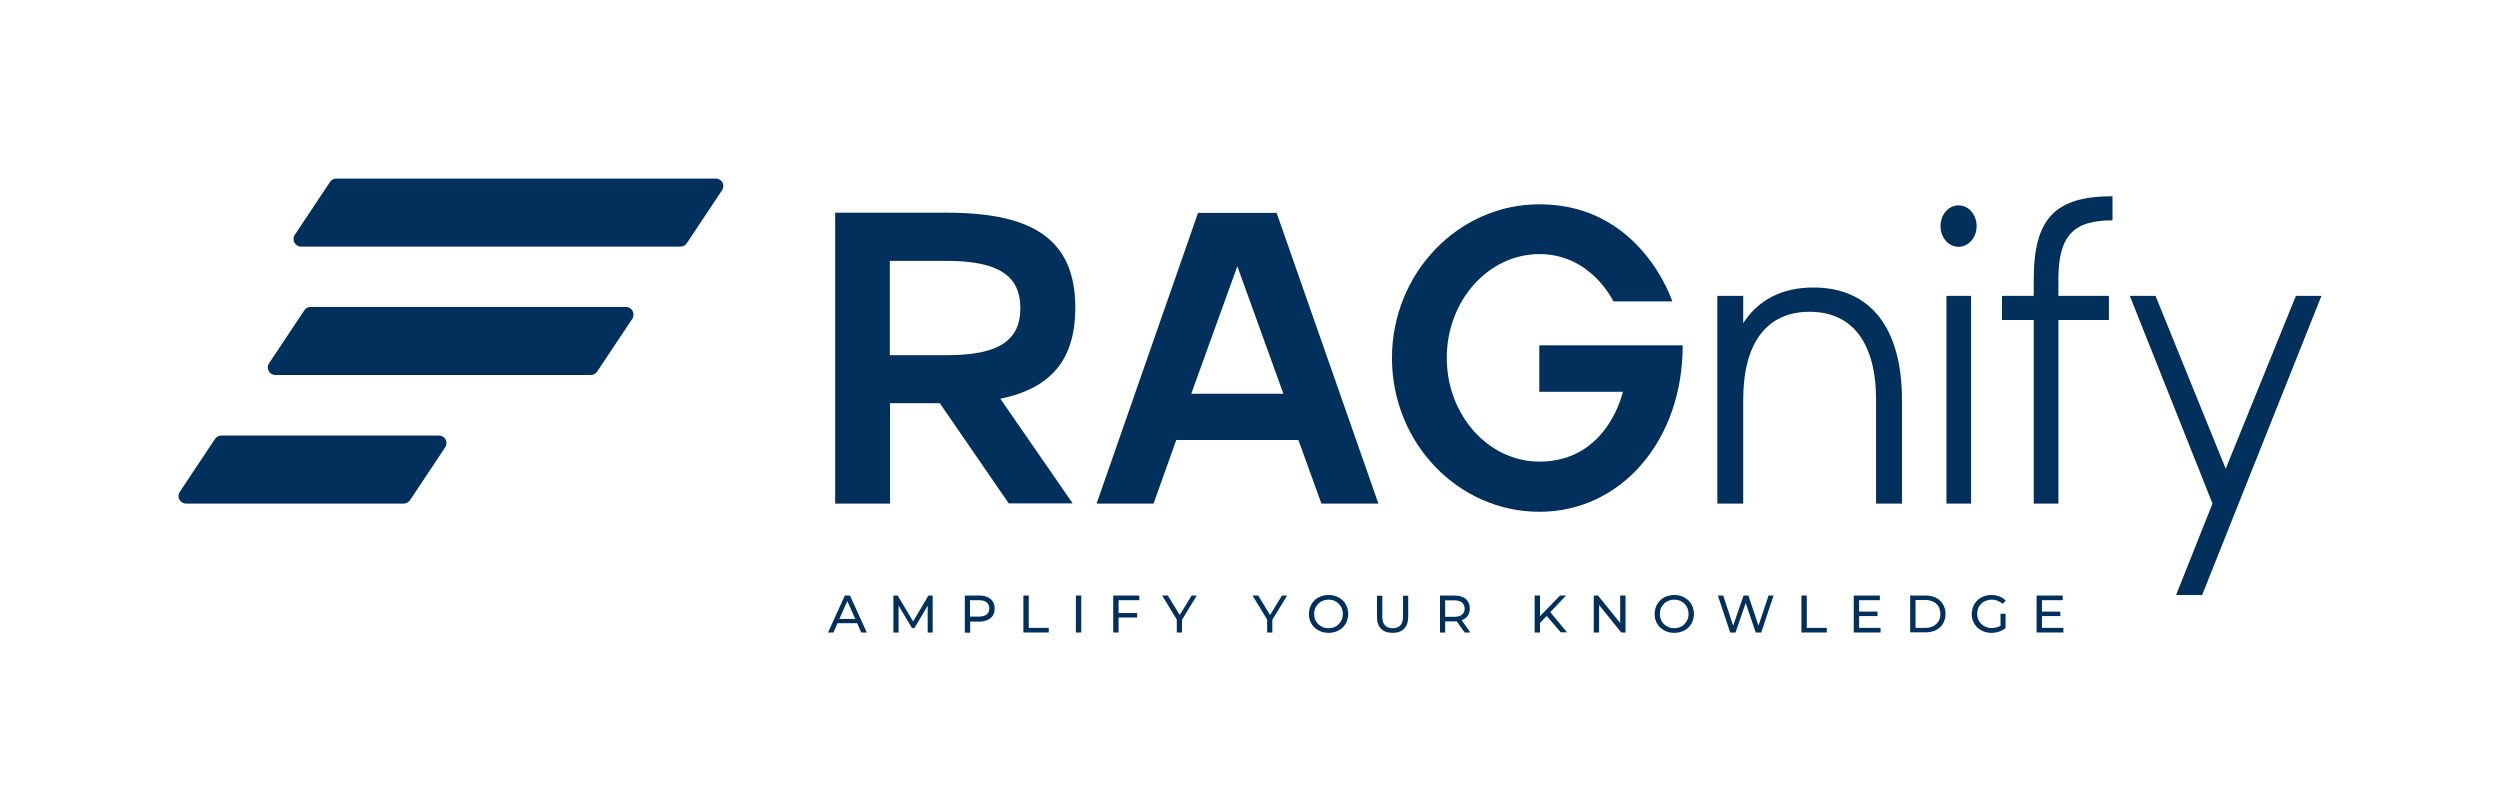
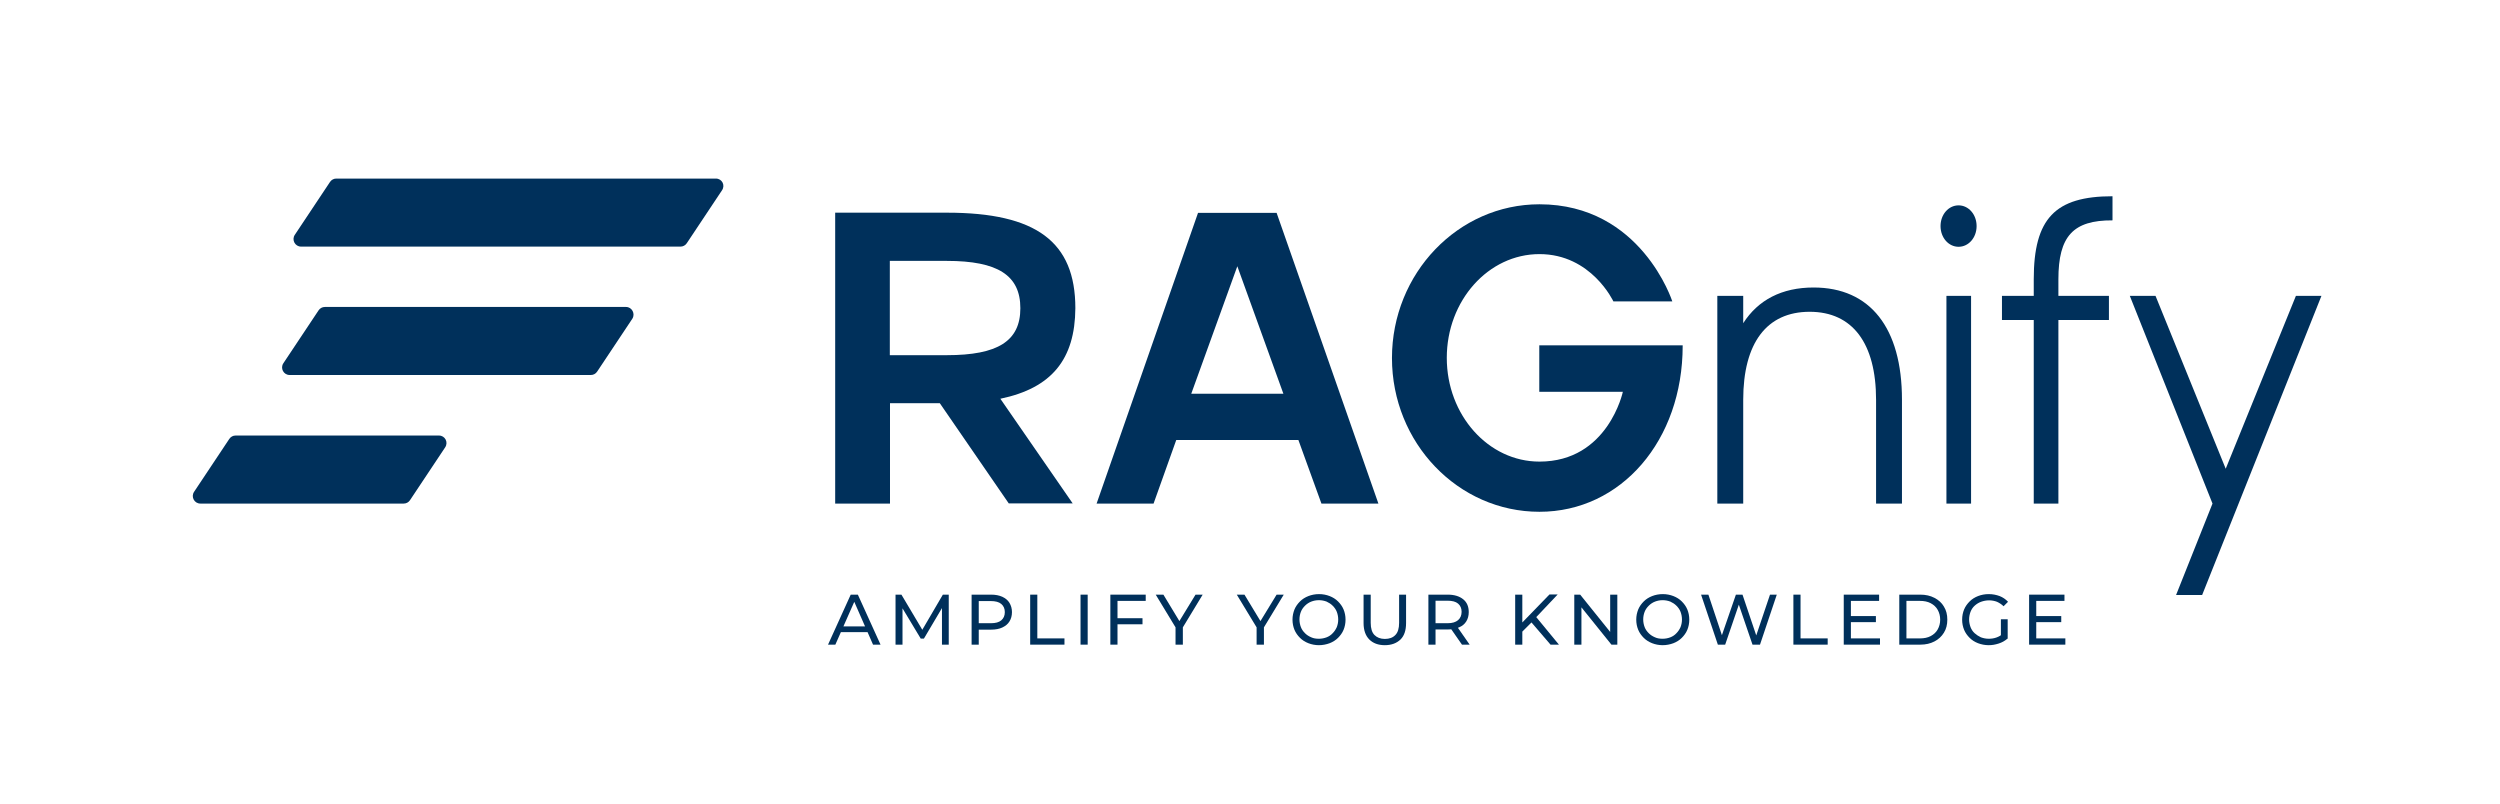
<svg xmlns="http://www.w3.org/2000/svg" version="1.1" x="0px" y="0px" viewBox="0 0 1400 450" style="enable-background:new 0 0 1400 450;" xml:space="preserve">
  <style type="text/css">
	.st0{fill:#00305B;}
	.st1{display:none;}
	.st2{display:inline;}
</style>
  <g id="Icon">
    <g>
      <path class="st0" d="M400.9,100H188.3c-1.4,0-2.7,0.7-3.5,1.9l-19.7,29.6c-1.9,2.8,0.1,6.6,3.5,6.6h212.5c1.4,0,2.7-0.7,3.5-1.9    l19.7-29.6C406.3,103.7,404.3,100,400.9,100z" />
-       <path class="st0" d="M350.6,171.9H173.9c-1.4,0-2.7,0.7-3.5,1.9l-19.7,29.6c-1.9,2.8,0.1,6.6,3.5,6.6h176.7c1.4,0,2.7-0.7,3.5-1.9    l19.7-29.6C355.9,175.7,353.9,171.9,350.6,171.9z" />
-       <path class="st0" d="M245.8,243.9H123.9c-1.4,0-2.7,0.7-3.5,1.9l-19.7,29.6c-1.9,2.8,0.1,6.6,3.5,6.6h121.9c1.4,0,2.7-0.7,3.5-1.9    l19.7-29.6C251.2,247.6,249.2,243.9,245.8,243.9z" />
+       <path class="st0" d="M350.6,171.9H181.9c-1.4,0-2.7,0.7-3.5,1.9l-19.7,29.6c-1.9,2.8,0.1,6.6,3.5,6.6h168.7c1.4,0,2.7-0.7,3.5-1.9    l19.7-29.6C355.9,175.7,353.9,171.9,350.6,171.9z" />
+       <path class="st0" d="M245.8,243.9H131.9c-1.4,0-2.7,0.7-3.5,1.9l-19.7,29.6c-1.9,2.8,0.1,6.6,3.5,6.6h113.9c1.4,0,2.7-0.7,3.5-1.9    l19.7-29.6C251.2,247.6,249.2,243.9,245.8,243.9z" />
    </g>
  </g>
  <g id="Logo">
-     <g id="Claim_00000160870889474117722060000011629870016572004760_">
-       <path class="st0" d="M463.7,354.2l9.4-20.7h2.9l9.4,20.7h-3.1l-8.4-19h1.2l-8.4,19H463.7z M467.7,349l0.8-2.4h11.6l0.9,2.4H467.7z    " />
-       <path class="st0" d="M500.3,354.2v-20.7h2.4l9.3,15.6h-1.3l9.2-15.6h2.4l0,20.7h-2.8l0-16.2h0.7l-8.1,13.7h-1.4l-8.2-13.7h0.7    v16.2H500.3z" />
-       <path class="st0" d="M540.3,354.2v-20.7h8.1c1.8,0,3.4,0.3,4.6,0.9c1.3,0.6,2.3,1.4,3,2.5c0.7,1.1,1,2.4,1,3.9    c0,1.5-0.3,2.8-1,3.9c-0.7,1.1-1.7,1.9-3,2.5c-1.3,0.6-2.8,0.9-4.6,0.9h-6.4l1.3-1.4v7.6H540.3z M543.2,346.8l-1.3-1.5h6.3    c1.9,0,3.3-0.4,4.3-1.2c1-0.8,1.5-1.9,1.5-3.4s-0.5-2.6-1.5-3.4c-1-0.8-2.4-1.2-4.3-1.2h-6.3l1.3-1.5V346.8z" />
-       <path class="st0" d="M573.1,354.2v-20.7h3v18.1h11.2v2.6H573.1z" />
-       <path class="st0" d="M602.5,354.2v-20.7h3v20.7H602.5z" />
-       <path class="st0" d="M623.4,354.2v-20.7H638v2.6h-11.6v18.1H623.4z M626.1,345.8v-2.5h10.7v2.5H626.1z" />
-       <path class="st0" d="M659,354.2v-7.9l0.7,1.8l-8.9-14.6h3.2l7.5,12.3h-1.7l7.5-12.3h2.9l-8.9,14.6l0.6-1.8v7.9H659z" />
-       <path class="st0" d="M709.6,354.2v-7.9l0.7,1.8l-8.9-14.6h3.2l7.5,12.3h-1.7l7.5-12.3h2.9l-8.9,14.6l0.6-1.8v7.9H709.6z" />
-       <path class="st0" d="M744,354.4c-1.6,0-3-0.3-4.4-0.8c-1.3-0.5-2.5-1.3-3.5-2.2c-1-1-1.8-2.1-2.3-3.4c-0.6-1.3-0.8-2.7-0.8-4.2    c0-1.5,0.3-2.9,0.8-4.2c0.6-1.3,1.3-2.4,2.3-3.4c1-1,2.1-1.7,3.5-2.2c1.3-0.5,2.8-0.8,4.4-0.8c1.6,0,3,0.3,4.4,0.8    c1.3,0.5,2.5,1.3,3.5,2.2c1,1,1.8,2.1,2.3,3.4c0.5,1.3,0.8,2.7,0.8,4.2c0,1.5-0.3,2.9-0.8,4.2c-0.5,1.3-1.3,2.4-2.3,3.4    c-1,1-2.2,1.7-3.5,2.2S745.5,354.4,744,354.4z M744,351.8c1.1,0,2.2-0.2,3.2-0.6c1-0.4,1.8-0.9,2.5-1.7c0.7-0.7,1.3-1.6,1.7-2.5    c0.4-1,0.6-2,0.6-3.2c0-1.1-0.2-2.2-0.6-3.2c-0.4-1-1-1.8-1.7-2.5c-0.7-0.7-1.6-1.3-2.5-1.7s-2-0.6-3.2-0.6    c-1.2,0-2.2,0.2-3.2,0.6s-1.8,0.9-2.6,1.7c-0.7,0.7-1.3,1.6-1.7,2.5c-0.4,1-0.6,2-0.6,3.2c0,1.1,0.2,2.2,0.6,3.2    c0.4,1,1,1.8,1.7,2.5c0.7,0.7,1.6,1.3,2.6,1.7C741.7,351.6,742.8,351.8,744,351.8z" />
-       <path class="st0" d="M779.8,354.4c-2.7,0-4.9-0.8-6.4-2.3c-1.6-1.6-2.3-3.8-2.3-6.8v-11.7h3v11.6c0,2.3,0.5,4,1.5,5    c1,1.1,2.4,1.6,4.3,1.6c1.9,0,3.3-0.5,4.3-1.6c1-1.1,1.5-2.7,1.5-5v-11.6h2.9v11.7c0,3-0.8,5.3-2.3,6.8    C784.7,353.7,782.5,354.4,779.8,354.4z" />
-       <path class="st0" d="M806.4,354.2v-20.7h8.1c2.7,0,4.8,0.6,6.3,1.9c1.5,1.3,2.3,3,2.3,5.3c0,1.5-0.3,2.8-1,3.9    c-0.7,1.1-1.7,1.9-3,2.5c-1.3,0.6-2.8,0.9-4.6,0.9H808l1.3-1.4v7.6H806.4z M809.4,346.8l-1.3-1.4h6.3c1.9,0,3.3-0.4,4.3-1.2    c1-0.8,1.5-2,1.5-3.4s-0.5-2.6-1.5-3.4c-1-0.8-2.4-1.2-4.3-1.2H808l1.3-1.5V346.8z M820.2,354.2l-5.3-7.5h3.2l5.3,7.5H820.2z" />
-       <path class="st0" d="M859.4,354.2v-20.7h3v20.7H859.4z M862,349.2l-0.1-3.6l11.7-12.1h3.4l-9.1,9.6l-1.7,1.8L862,349.2z     M874.1,354.2l-8.5-9.9l2-2.2l9.9,12H874.1z" />
-       <path class="st0" d="M892.5,354.2v-20.7h2.4l13.7,17h-1.3v-17h3v20.7h-2.4l-13.7-17h1.3v17H892.5z" />
-       <path class="st0" d="M937.6,354.4c-1.6,0-3-0.3-4.4-0.8c-1.3-0.5-2.5-1.3-3.5-2.2c-1-1-1.8-2.1-2.3-3.4c-0.6-1.3-0.8-2.7-0.8-4.2    c0-1.5,0.3-2.9,0.8-4.2c0.6-1.3,1.3-2.4,2.3-3.4c1-1,2.1-1.7,3.5-2.2c1.3-0.5,2.8-0.8,4.4-0.8c1.6,0,3,0.3,4.4,0.8    c1.3,0.5,2.5,1.3,3.5,2.2c1,1,1.8,2.1,2.3,3.4c0.5,1.3,0.8,2.7,0.8,4.2c0,1.5-0.3,2.9-0.8,4.2c-0.5,1.3-1.3,2.4-2.3,3.4    c-1,1-2.2,1.7-3.5,2.2S939.1,354.4,937.6,354.4z M937.6,351.8c1.1,0,2.2-0.2,3.2-0.6c1-0.4,1.8-0.9,2.5-1.7    c0.7-0.7,1.3-1.6,1.7-2.5c0.4-1,0.6-2,0.6-3.2c0-1.1-0.2-2.2-0.6-3.2c-0.4-1-1-1.8-1.7-2.5c-0.7-0.7-1.6-1.3-2.5-1.7    c-1-0.4-2-0.6-3.2-0.6c-1.2,0-2.2,0.2-3.2,0.6s-1.8,0.9-2.6,1.7c-0.7,0.7-1.3,1.6-1.7,2.5c-0.4,1-0.6,2-0.6,3.2    c0,1.1,0.2,2.2,0.6,3.2c0.4,1,1,1.8,1.7,2.5c0.7,0.7,1.6,1.3,2.6,1.7C935.3,351.6,936.4,351.8,937.6,351.8z" />
-       <path class="st0" d="M968.9,354.2l-6.9-20.7h3l6.3,19.1h-1.5l6.6-19.1h2.7l6.4,19.1h-1.5l6.4-19.1h2.8l-6.9,20.7h-3.1l-6-17.7h0.8    l-6.1,17.7H968.9z" />
-       <path class="st0" d="M1008.8,354.2v-20.7h3v18.1h11.2v2.6H1008.8z" />
-       <path class="st0" d="M1038.1,354.2v-20.7h14.6v2.6h-11.6v15.5h12v2.6H1038.1z M1040.8,345v-2.5h10.6v2.5H1040.8z" />
-       <path class="st0" d="M1069.7,354.2v-20.7h8.7c2.2,0,4.1,0.4,5.8,1.3c1.7,0.9,3,2.1,3.9,3.6c0.9,1.6,1.4,3.4,1.4,5.4    c0,2-0.5,3.8-1.4,5.4c-0.9,1.6-2.2,2.8-3.9,3.6c-1.7,0.9-3.6,1.3-5.8,1.3H1069.7z M1072.7,351.6h5.6c1.7,0,3.2-0.3,4.4-1    c1.2-0.7,2.2-1.6,2.9-2.7c0.7-1.2,1-2.5,1-4.1c0-1.6-0.3-2.9-1-4.1c-0.7-1.2-1.7-2.1-2.9-2.7c-1.2-0.6-2.7-1-4.4-1h-5.6V351.6z" />
-       <path class="st0" d="M1115.2,354.4c-1.6,0-3.1-0.3-4.4-0.8c-1.3-0.5-2.5-1.3-3.5-2.2c-1-1-1.8-2.1-2.3-3.4    c-0.6-1.3-0.8-2.7-0.8-4.2c0-1.5,0.3-2.9,0.8-4.2c0.6-1.3,1.3-2.4,2.3-3.4c1-1,2.2-1.7,3.5-2.2c1.3-0.5,2.8-0.8,4.4-0.8    c1.6,0,3.1,0.3,4.5,0.8c1.4,0.5,2.5,1.3,3.5,2.4l-1.8,1.8c-0.8-0.8-1.8-1.4-2.8-1.8c-1-0.4-2.1-0.6-3.2-0.6    c-1.2,0-2.3,0.2-3.3,0.6c-1,0.4-1.9,0.9-2.6,1.7c-0.7,0.7-1.3,1.5-1.7,2.5c-0.4,1-0.6,2-0.6,3.2c0,1.1,0.2,2.2,0.6,3.1    c0.4,1,1,1.8,1.7,2.5c0.7,0.7,1.6,1.3,2.6,1.7c1,0.4,2.1,0.6,3.3,0.6c1.1,0,2.2-0.2,3.2-0.5c1-0.3,2-0.9,2.8-1.7l1.7,2.2    c-1,0.9-2.2,1.5-3.6,2C1118.1,354.2,1116.7,354.4,1115.2,354.4z M1123.1,351.8l-2.8-0.4v-7.7h2.8V351.8z" />
-       <path class="st0" d="M1140.5,354.2v-20.7h14.6v2.6h-11.6v15.5h12v2.6H1140.5z M1143.2,345v-2.5h10.6v2.5H1143.2z" />
-     </g>
    <g id="RAGnify_00000142861967779720783980000001945002861514336668_">
      <path class="st0" d="M560.2,223.3l40.5,58.6h-35.8l-38.6-56.1h-27.9V282h-30.7V119.1h62.6c50,0,71.9,16.3,71.9,53.5    C602,201.2,589,217.3,560.2,223.3z M498.3,198.9h31.9c28.6,0,41.2-7.9,41.2-26.3s-12.6-26.5-41.2-26.5h-31.9V198.9z" />
      <path class="st0" d="M727.1,246.4h-68.4L646,282h-31.9l56.8-162.8h44l57,162.8h-31.9L727.1,246.4z M667.1,220.5h51.6l-25.8-71.4    L667.1,220.5z" />
      <path class="st0" d="M942.3,193.6c0,53-34.4,93-80.2,93c-45.6,0-82.6-38.6-82.6-86.1c0-47.4,37-86.1,82.6-86.1    c57,0,74.4,54.4,74.4,54.4h-33c0,0-12.3-26.5-41.4-26.5c-28.6,0-51.9,26-51.9,58.1c0,32.1,23.3,58.1,51.9,58.1    c38.4,0,46.7-39.1,46.7-39.1H862v-26H942.3z" />
      <path class="st0" d="M1065.1,223.8V282h-14.5v-58.1c0-31.6-13.1-49.3-37.2-49.3c-24,0-37.2,17.4-37.2,49.3V282h-14.5V165.7h14.5    V181c8.3-13,21.6-20,39.4-20C1047.3,161,1065.1,183.6,1065.1,223.8z" />
      <path class="st0" d="M1086.7,126.6c0-6.5,4.5-11.6,10.1-11.6s10.1,5.1,10.1,11.6c0,6.5-4.5,11.6-10.1,11.6    S1086.7,133.1,1086.7,126.6z M1090,165.7h13.8V282H1090V165.7z" />
      <path class="st0" d="M1152.7,156.4v9.3h28.3v13.5h-28.3V282h-13.8V179.2h-17.8v-13.5h17.8v-9.3c0-34,11.9-46.5,44.1-46.5v13.5    C1161,123.3,1152.7,132.2,1152.7,156.4z" />
      <path class="st0" d="M1300,165.7l-66.8,167.5h-14.6l20.4-51.2l-46.3-116.3h14.4l39.3,96.8l39.3-96.8H1300z" />
    </g>
+     <g id="Claim">
+       <g>
+         <path class="st0" d="M463.7,361l12.7-28h4l12.7,28h-4.2l-11.3-25.8h1.6L467.8,361H463.7z M469.1,354l1.1-3.2h15.8l1.2,3.2H469.1z     " />
+         <path class="st0" d="M501.5,361v-28h3.3l12.6,21.2h-1.8L528,333h3.3l0,28h-3.8l0-22h0.9l-11,18.6h-1.8L504.4,339h1v22H501.5z" />
+         <path class="st0" d="M544.1,361v-28H555c2.5,0,4.5,0.4,6.3,1.2c1.7,0.8,3.1,1.9,4,3.4c0.9,1.5,1.4,3.2,1.4,5.2     c0,2-0.5,3.8-1.4,5.2c-0.9,1.5-2.3,2.6-4,3.4c-1.7,0.8-3.8,1.2-6.3,1.2h-8.7l1.8-1.9V361H544.1z M548.1,351l-1.8-2h8.6     c2.6,0,4.5-0.5,5.8-1.6c1.3-1.1,2-2.6,2-4.6s-0.7-3.5-2-4.6c-1.3-1.1-3.3-1.6-5.8-1.6h-8.6l1.8-2V351z" />
+         <path class="st0" d="M576.9,361v-28h4v24.5h15.2v3.5H576.9z" />
+         <path class="st0" d="M605.1,361v-28h4v28H605.1z" />
+         <path class="st0" d="M621.8,361v-28h19.8v3.5h-15.8V361H621.8z M625.4,349.6v-3.4h14.4v3.4H625.4z" />
+         <path class="st0" d="M658.3,361v-10.7l0.9,2.5l-12-19.8h4.3l10.1,16.7h-2.3l10.2-16.7h4l-12,19.8l0.9-2.5V361H658.3z" />
+         <path class="st0" d="M703.7,361v-10.7l0.9,2.5l-12-19.8h4.3l10.1,16.7h-2.3l10.2-16.7h4l-12,19.8l0.9-2.5V361H703.7z" />
+         <path class="st0" d="M738.6,361.3c-2.1,0-4.1-0.4-5.9-1.1c-1.8-0.7-3.4-1.7-4.7-3c-1.3-1.3-2.4-2.8-3.1-4.5     c-0.7-1.7-1.1-3.6-1.1-5.7c0-2.1,0.4-3.9,1.1-5.7c0.7-1.7,1.8-3.2,3.1-4.5c1.3-1.3,2.9-2.3,4.7-3c1.8-0.7,3.8-1.1,6-1.1     c2.1,0,4.1,0.4,5.9,1.1c1.8,0.7,3.4,1.7,4.7,3c1.3,1.3,2.4,2.8,3.1,4.5s1.1,3.6,1.1,5.7s-0.4,4-1.1,5.7c-0.7,1.7-1.8,3.2-3.1,4.5     c-1.3,1.3-2.9,2.3-4.7,3C742.7,360.9,740.7,361.3,738.6,361.3z M738.6,357.7c1.5,0,3-0.3,4.3-0.8c1.3-0.5,2.5-1.3,3.4-2.3     c1-1,1.7-2.1,2.3-3.4c0.5-1.3,0.8-2.7,0.8-4.3c0-1.5-0.3-3-0.8-4.3c-0.5-1.3-1.3-2.4-2.3-3.4c-1-1-2.1-1.7-3.4-2.3     c-1.3-0.5-2.8-0.8-4.3-0.8c-1.6,0-3,0.3-4.3,0.8c-1.3,0.5-2.5,1.3-3.5,2.3c-1,1-1.8,2.1-2.3,3.4c-0.5,1.3-0.8,2.7-0.8,4.3     c0,1.5,0.3,3,0.8,4.3c0.5,1.3,1.3,2.4,2.3,3.4c1,1,2.1,1.7,3.5,2.3C735.6,357.5,737,357.7,738.6,357.7z" />
+         <path class="st0" d="M775.5,361.3c-3.7,0-6.6-1.1-8.7-3.2c-2.1-2.1-3.2-5.2-3.2-9.2V333h4v15.8c0,3.1,0.7,5.4,2.1,6.8     c1.4,1.4,3.3,2.2,5.8,2.2c2.5,0,4.5-0.7,5.9-2.2c1.4-1.4,2.1-3.7,2.1-6.8V333h3.9v15.9c0,4.1-1,7.1-3.1,9.2     C782.1,360.2,779.2,361.3,775.5,361.3z" />
+         <path class="st0" d="M799.9,361v-28h10.9c3.6,0,6.5,0.9,8.6,2.6s3.1,4.1,3.1,7.2c0,2-0.5,3.8-1.4,5.2c-0.9,1.5-2.3,2.6-4,3.3     c-1.7,0.8-3.8,1.2-6.3,1.2h-8.7l1.8-1.8V361H799.9z M803.9,351l-1.8-2h8.6c2.6,0,4.5-0.6,5.8-1.7c1.3-1.1,2-2.7,2-4.7     s-0.7-3.5-2-4.6c-1.3-1.1-3.3-1.6-5.8-1.6h-8.6l1.8-2V351z M818.7,361l-7.1-10.2h4.3L823,361H818.7z" />
+         <path class="st0" d="M848.5,361v-28h4v28H848.5z M852,354.2l-0.2-4.9l15.9-16.4h4.6l-12.3,13l-2.2,2.5L852,354.2z M868.3,361     l-11.5-13.4l2.7-3L873,361H868.3z" />
+         <path class="st0" d="M881.6,361v-28h3.3l18.5,23h-1.7v-23h4v28h-3.3l-18.5-23h1.7v23H881.6z" />
+         <path class="st0" d="M931.1,361.3c-2.1,0-4.1-0.4-5.9-1.1c-1.8-0.7-3.4-1.7-4.7-3c-1.3-1.3-2.4-2.8-3.1-4.5     c-0.7-1.7-1.1-3.6-1.1-5.7c0-2.1,0.4-3.9,1.1-5.7c0.7-1.7,1.8-3.2,3.1-4.5c1.3-1.3,2.9-2.3,4.7-3c1.8-0.7,3.8-1.1,6-1.1     c2.1,0,4.1,0.4,5.9,1.1c1.8,0.7,3.4,1.7,4.7,3c1.3,1.3,2.4,2.8,3.1,4.5s1.1,3.6,1.1,5.7s-0.4,4-1.1,5.7c-0.7,1.7-1.8,3.2-3.1,4.5     c-1.3,1.3-2.9,2.3-4.7,3C935.2,360.9,933.2,361.3,931.1,361.3z M931.1,357.7c1.5,0,3-0.3,4.3-0.8c1.3-0.5,2.5-1.3,3.4-2.3     c1-1,1.7-2.1,2.3-3.4c0.5-1.3,0.8-2.7,0.8-4.3c0-1.5-0.3-3-0.8-4.3c-0.5-1.3-1.3-2.4-2.3-3.4c-1-1-2.1-1.7-3.4-2.3     c-1.3-0.5-2.8-0.8-4.3-0.8c-1.6,0-3,0.3-4.3,0.8c-1.3,0.5-2.5,1.3-3.5,2.3c-1,1-1.8,2.1-2.3,3.4c-0.5,1.3-0.8,2.7-0.8,4.3     c0,1.5,0.3,3,0.8,4.3c0.5,1.3,1.3,2.4,2.3,3.4c1,1,2.1,1.7,3.5,2.3C928.1,357.5,929.5,357.7,931.1,357.7z" />
+         <path class="st0" d="M962,361l-9.4-28h4.1l8.6,25.8h-2.1l8.9-25.8h3.7l8.7,25.8h-2l8.7-25.8h3.8l-9.4,28h-4.2l-8.2-24h1.1     l-8.2,24H962z" />
+         <path class="st0" d="M1004.3,361v-28h4v24.5h15.2v3.5H1004.3z" />
+         <path class="st0" d="M1032.5,361v-28h19.8v3.5h-15.8v21h16.3v3.5H1032.5z M1036.1,348.4V345h14.4v3.4H1036.1z" />
+         <path class="st0" d="M1063.6,361v-28h11.8c3,0,5.6,0.6,7.9,1.8c2.3,1.2,4.1,2.8,5.3,4.9c1.3,2.1,1.9,4.5,1.9,7.3     s-0.6,5.2-1.9,7.3s-3,3.7-5.3,4.9c-2.3,1.2-4.9,1.8-7.9,1.8H1063.6z M1067.6,357.5h7.6c2.3,0,4.3-0.4,6-1.3     c1.7-0.9,3-2.1,3.9-3.7c0.9-1.6,1.4-3.4,1.4-5.5c0-2.1-0.5-3.9-1.4-5.5s-2.2-2.8-3.9-3.7c-1.7-0.9-3.7-1.3-6-1.3h-7.6V357.5z" />
+         <path class="st0" d="M1113.7,361.3c-2.2,0-4.1-0.4-6-1.1c-1.8-0.7-3.4-1.7-4.7-3c-1.3-1.3-2.4-2.8-3.1-4.5     c-0.7-1.7-1.1-3.6-1.1-5.7s0.4-4,1.1-5.7c0.7-1.7,1.8-3.2,3.1-4.5c1.3-1.3,2.9-2.3,4.7-3c1.8-0.7,3.8-1.1,6-1.1     c2.2,0,4.2,0.4,6.1,1.1c1.8,0.7,3.4,1.8,4.7,3.2l-2.5,2.5c-1.1-1.1-2.4-1.9-3.7-2.5c-1.3-0.5-2.8-0.8-4.4-0.8     c-1.6,0-3.1,0.3-4.5,0.8c-1.4,0.5-2.6,1.3-3.6,2.2s-1.8,2.1-2.3,3.4c-0.5,1.3-0.8,2.8-0.8,4.3c0,1.5,0.3,2.9,0.8,4.3     c0.5,1.3,1.3,2.5,2.3,3.4s2.2,1.7,3.5,2.3c1.4,0.5,2.8,0.8,4.4,0.8c1.5,0,2.9-0.2,4.3-0.7c1.4-0.5,2.6-1.2,3.8-2.3l2.3,3     c-1.4,1.2-3,2.1-4.9,2.7S1115.6,361.3,1113.7,361.3z M1124.3,357.7l-3.8-0.5v-10.4h3.8V357.7z" />
+         <path class="st0" d="M1136.3,361v-28h19.8v3.5h-15.8v21h16.3v3.5H1136.3z M1139.9,348.4V345h14.4v3.4H1139.9z" />
+       </g>
+     </g>
  </g>
  <g id="Schrift_00000049933102011014388010000003206295358747217321_" class="st1">
    <g class="st2">
-       <path class="st0" d="M241.5-349.2l19.2,27.8h-17L225.4-348h-13.2v26.6h-14.6v-77.2h29.7c23.7,0,34.1,7.7,34.1,25.4    C261.3-359.7,255.1-352.1,241.5-349.2z M212.1-360.8h15.1c13.6,0,19.5-3.8,19.5-12.5s-6-12.6-19.5-12.6h-15.1V-360.8z" />
-       <path class="st0" d="M320.7-338.3h-32.4l-6.1,16.9h-15.1l26.9-77.2h20.8l27,77.2h-15.1L320.7-338.3z M292.2-350.6h24.5l-12.2-33.9    L292.2-350.6z" />
-       <path class="st0" d="M422.7-363.3c0,25.1-16.3,44.1-38.1,44.1c-21.6,0-39.2-18.3-39.2-40.8c0-22.5,17.5-40.8,39.2-40.8    c27,0,35.3,25.8,35.3,25.8h-15.7c0,0-5.8-12.6-19.6-12.6c-13.6,0-24.6,12.4-24.6,27.6c0,15.2,11,27.6,24.6,27.6    c18.2,0,22.2-18.5,22.2-18.5h-22.2v-12.4H422.7z" />
-       <path class="st0" d="M481-349v27.6h-6.9V-349c0-15-6.2-23.4-17.7-23.4c-11.4,0-17.7,8.3-17.7,23.4v27.6h-6.9v-55.2h6.9v7.3    c4-6.2,10.2-9.5,18.7-9.5C472.5-378.8,481-368.1,481-349z" />
-       <path class="st0" d="M491.2-395.1c0-3.1,2.1-5.5,4.8-5.5s4.8,2.4,4.8,5.5c0,3.1-2.1,5.5-4.8,5.5S491.2-392,491.2-395.1z     M492.7-376.6h6.5v55.2h-6.5V-376.6z" />
-       <path class="st0" d="M522.5-381v4.4h13.4v6.4h-13.4v48.8H516v-48.8h-8.4v-6.4h8.4v-4.4c0-16.1,5.7-22.1,20.9-22.1v6.4    C526.4-396.7,522.5-392.5,522.5-381z" />
-       <path class="st0" d="M592.4-376.6l-31.7,79.4h-6.9l9.7-24.3l-22-55.2h6.8l18.6,45.9l18.6-45.9H592.4z" />
+       <path class="st0" d="M560,222.4l40.3,58.3h-35.6l-38.4-55.8h-27.8v55.8h-30.5v-162h62.3c49.8,0,71.5,16.2,71.5,53.2    C601.7,200.4,588.7,216.4,560,222.4z M498.4,198.1h31.7c28.5,0,41-7.9,41-26.2c0-18.3-12.5-26.4-41-26.4h-31.7V198.1z" />
+       <path class="st0" d="M726.2,245.3h-68l-12.7,35.4h-31.7l56.5-162h43.7l56.7,162h-31.7L726.2,245.3z M666.5,219.6h51.4l-25.7-71    L666.5,219.6z" />
+       <path class="st0" d="M940.2,192.8c0,52.8-34.3,92.6-79.8,92.6c-45.4,0-82.2-38.4-82.2-85.6c0-47.2,36.8-85.6,82.2-85.6    c56.7,0,74.1,54.2,74.1,54.2h-32.9c0,0-12.3-26.4-41.2-26.4c-28.5,0-51.6,25.9-51.6,57.9c0,31.9,23.1,57.9,51.6,57.9    c38.2,0,46.5-38.9,46.5-38.9h-46.5v-25.9H940.2z" />
+       <path class="st0" d="M1062.5,222.8v57.9H1048v-57.9c0-31.5-13-49.1-37-49.1c-23.8,0-37,17.4-37,49.1v57.9h-14.5V165h14.5v15.3    c8.3-13,21.5-19.9,39.2-19.9C1044.8,160.4,1062.5,182.8,1062.5,222.8z" />
+       <path class="st0" d="M1084,126.1c0-6.5,4.4-11.6,10.1-11.6s10.1,5.1,10.1,11.6c0,6.5-4.4,11.6-10.1,11.6S1084,132.6,1084,126.1z     M1087.2,165h13.7v115.7h-13.7V165z" />
+       <path class="st0" d="M1149.6,155.7v9.3h28.2v13.4h-28.2v102.3h-13.7V178.4h-17.7V165h17.7v-9.3c0-33.8,11.9-46.3,43.9-46.3v13.4    C1157.9,122.9,1149.6,131.7,1149.6,155.7z" />
+       <path class="st0" d="M1296.2,165l-66.4,166.6h-14.5l20.3-50.9L1189.5,165h14.3l39.1,96.3l39.1-96.3H1296.2z" />
    </g>
    <g class="st2">
-       <path d="M195.7-287.2l4.4-9.8h1.4l4.5,9.8h-1.5l-4-9h0.6l-4,9H195.7z M197.6-289.6l0.4-1.1h5.5l0.4,1.1H197.6z" />
-       <path d="M213.1-287.2v-9.8h1.1l4.4,7.4H218l4.3-7.4h1.1l0,9.8h-1.3l0-7.7h0.3l-3.9,6.5H218l-3.9-6.5h0.4v7.7H213.1z" />
-       <path d="M232.1-287.2v-9.8h3.8c0.9,0,1.6,0.1,2.2,0.4c0.6,0.3,1.1,0.7,1.4,1.2c0.3,0.5,0.5,1.1,0.5,1.8s-0.2,1.3-0.5,1.8    c-0.3,0.5-0.8,0.9-1.4,1.2c-0.6,0.3-1.3,0.4-2.2,0.4h-3.1l0.6-0.7v3.6H232.1z M233.5-290.7l-0.6-0.7h3c0.9,0,1.6-0.2,2-0.6    s0.7-0.9,0.7-1.6s-0.2-1.2-0.7-1.6s-1.1-0.6-2-0.6h-3l0.6-0.7V-290.7z" />
-       <path d="M247.6-287.2v-9.8h1.4v8.6h5.3v1.2H247.6z" />
-       <path d="M261.5-287.2v-9.8h1.4v9.8H261.5z" />
-       <path d="M271.5-287.2v-9.8h6.9v1.2h-5.5v8.6H271.5z M272.7-291.1v-1.2h5.1v1.2H272.7z" />
-       <path d="M288.3-287.2v-3.8l0.3,0.9l-4.2-6.9h1.5l3.5,5.8h-0.8l3.6-5.8h1.4l-4.2,6.9l0.3-0.9v3.8H288.3z" />
-       <path d="M312.4-287.2v-3.8l0.3,0.9l-4.2-6.9h1.5l3.5,5.8h-0.8l3.6-5.8h1.4l-4.2,6.9l0.3-0.9v3.8H312.4z" />
-       <path d="M328.7-287.1c-0.7,0-1.4-0.1-2.1-0.4s-1.2-0.6-1.7-1.1c-0.5-0.5-0.8-1-1.1-1.6s-0.4-1.3-0.4-2c0-0.7,0.1-1.4,0.4-2    s0.6-1.1,1.1-1.6c0.5-0.5,1-0.8,1.7-1.1c0.6-0.3,1.3-0.4,2.1-0.4c0.7,0,1.4,0.1,2.1,0.4s1.2,0.6,1.7,1c0.5,0.5,0.8,1,1.1,1.6    c0.3,0.6,0.4,1.3,0.4,2c0,0.7-0.1,1.4-0.4,2c-0.3,0.6-0.6,1.1-1.1,1.6c-0.5,0.5-1,0.8-1.7,1S329.4-287.1,328.7-287.1z     M328.7-288.3c0.5,0,1-0.1,1.5-0.3s0.9-0.5,1.2-0.8c0.3-0.3,0.6-0.7,0.8-1.2c0.2-0.5,0.3-1,0.3-1.5c0-0.5-0.1-1-0.3-1.5    c-0.2-0.5-0.5-0.9-0.8-1.2c-0.3-0.3-0.7-0.6-1.2-0.8s-1-0.3-1.5-0.3c-0.6,0-1.1,0.1-1.5,0.3s-0.9,0.5-1.2,0.8    c-0.3,0.3-0.6,0.7-0.8,1.2c-0.2,0.5-0.3,1-0.3,1.5c0,0.5,0.1,1,0.3,1.5c0.2,0.5,0.5,0.9,0.8,1.2c0.3,0.3,0.7,0.6,1.2,0.8    S328.1-288.3,328.7-288.3z" />
-       <path d="M345.6-287.1c-1.3,0-2.3-0.4-3-1.1c-0.7-0.7-1.1-1.8-1.1-3.2v-5.6h1.4v5.5c0,1.1,0.2,1.9,0.7,2.4c0.5,0.5,1.2,0.8,2,0.8    c0.9,0,1.6-0.3,2.1-0.8c0.5-0.5,0.7-1.3,0.7-2.4v-5.5h1.4v5.6c0,1.4-0.4,2.5-1.1,3.2C348-287.4,346.9-287.1,345.6-287.1z" />
-       <path d="M358.3-287.2v-9.8h3.8c1.3,0,2.3,0.3,3,0.9c0.7,0.6,1.1,1.4,1.1,2.5c0,0.7-0.2,1.3-0.5,1.8c-0.3,0.5-0.8,0.9-1.4,1.2    c-0.6,0.3-1.3,0.4-2.2,0.4H359l0.6-0.6v3.6H358.3z M359.7-290.7l-0.6-0.7h3c0.9,0,1.6-0.2,2-0.6s0.7-0.9,0.7-1.6s-0.2-1.2-0.7-1.6    s-1.1-0.6-2-0.6h-3l0.6-0.7V-290.7z M364.8-287.2l-2.5-3.6h1.5l2.5,3.6H364.8z" />
-       <path d="M383.4-287.2v-9.8h1.4v9.8H383.4z M384.6-289.5l-0.1-1.7l5.6-5.7h1.6l-4.3,4.5l-0.8,0.9L384.6-289.5z M390.3-287.2l-4-4.7    l0.9-1l4.7,5.7H390.3z" />
-       <path d="M399.1-287.2v-9.8h1.1l6.5,8h-0.6v-8h1.4v9.8h-1.1l-6.5-8h0.6v8H399.1z" />
-       <path d="M420.5-287.1c-0.7,0-1.4-0.1-2.1-0.4s-1.2-0.6-1.7-1.1c-0.5-0.5-0.8-1-1.1-1.6s-0.4-1.3-0.4-2c0-0.7,0.1-1.4,0.4-2    s0.6-1.1,1.1-1.6c0.5-0.5,1-0.8,1.7-1.1c0.6-0.3,1.3-0.4,2.1-0.4c0.7,0,1.4,0.1,2.1,0.4s1.2,0.6,1.7,1c0.5,0.5,0.8,1,1.1,1.6    c0.3,0.6,0.4,1.3,0.4,2c0,0.7-0.1,1.4-0.4,2c-0.3,0.6-0.6,1.1-1.1,1.6c-0.5,0.5-1,0.8-1.7,1S421.2-287.1,420.5-287.1z     M420.5-288.3c0.5,0,1-0.1,1.5-0.3s0.9-0.5,1.2-0.8c0.3-0.3,0.6-0.7,0.8-1.2c0.2-0.5,0.3-1,0.3-1.5c0-0.5-0.1-1-0.3-1.5    c-0.2-0.5-0.5-0.9-0.8-1.2c-0.3-0.3-0.7-0.6-1.2-0.8s-1-0.3-1.5-0.3c-0.6,0-1.1,0.1-1.5,0.3s-0.9,0.5-1.2,0.8    c-0.3,0.3-0.6,0.7-0.8,1.2c-0.2,0.5-0.3,1-0.3,1.5c0,0.5,0.1,1,0.3,1.5c0.2,0.5,0.5,0.9,0.8,1.2c0.3,0.3,0.7,0.6,1.2,0.8    S419.9-288.3,420.5-288.3z" />
-       <path d="M435.3-287.2l-3.3-9.8h1.4l3,9h-0.7l3.1-9h1.3l3.1,9h-0.7l3.1-9h1.3l-3.3,9.8h-1.5l-2.9-8.4h0.4l-2.9,8.4H435.3z" />
-       <path d="M454.2-287.2v-9.8h1.4v8.6h5.3v1.2H454.2z" />
-       <path d="M468.2-287.2v-9.8h6.9v1.2h-5.5v7.4h5.7v1.2H468.2z M469.4-291.6v-1.2h5v1.2H469.4z" />
-       <path d="M483.1-287.2v-9.8h4.1c1,0,2,0.2,2.8,0.6c0.8,0.4,1.4,1,1.9,1.7s0.7,1.6,0.7,2.6c0,1-0.2,1.8-0.7,2.6s-1.1,1.3-1.9,1.7    c-0.8,0.4-1.7,0.6-2.8,0.6H483.1z M484.5-288.4h2.6c0.8,0,1.5-0.2,2.1-0.5c0.6-0.3,1.1-0.7,1.4-1.3c0.3-0.6,0.5-1.2,0.5-1.9    c0-0.7-0.2-1.4-0.5-1.9s-0.8-1-1.4-1.3c-0.6-0.3-1.3-0.5-2.1-0.5h-2.6V-288.4z" />
-       <path d="M504.7-287.1c-0.8,0-1.5-0.1-2.1-0.4c-0.6-0.2-1.2-0.6-1.7-1c-0.5-0.5-0.8-1-1.1-1.6c-0.3-0.6-0.4-1.3-0.4-2    c0-0.7,0.1-1.4,0.4-2c0.3-0.6,0.6-1.1,1.1-1.6c0.5-0.5,1-0.8,1.7-1s1.3-0.4,2.1-0.4c0.8,0,1.5,0.1,2.1,0.4s1.2,0.6,1.6,1.1    l-0.9,0.9c-0.4-0.4-0.8-0.7-1.3-0.9c-0.5-0.2-1-0.3-1.5-0.3c-0.6,0-1.1,0.1-1.6,0.3c-0.5,0.2-0.9,0.4-1.2,0.8    c-0.4,0.3-0.6,0.7-0.8,1.2s-0.3,1-0.3,1.5c0,0.5,0.1,1,0.3,1.5s0.5,0.9,0.8,1.2s0.8,0.6,1.2,0.8s1,0.3,1.6,0.3    c0.5,0,1-0.1,1.5-0.2c0.5-0.2,0.9-0.4,1.3-0.8l0.8,1.1c-0.5,0.4-1.1,0.7-1.7,0.9C506.1-287.2,505.4-287.1,504.7-287.1z     M508.4-288.3l-1.3-0.2v-3.6h1.3V-288.3z" />
-       <path d="M516.7-287.2v-9.8h6.9v1.2h-5.5v7.4h5.7v1.2H516.7z M518-291.6v-1.2h5v1.2H518z" />
+       <path d="M464.1,352.6l9.3-20.6h2.9l9.3,20.6h-3.1l-8.3-18.9h1.2l-8.3,18.9H464.1z M468,347.5l0.8-2.3h11.6l0.9,2.3H468z" />
+       <path d="M500.4,352.6V332h2.4l9.2,15.5h-1.3l9.1-15.5h2.4l0,20.6h-2.8l0-16.1h0.7l-8.1,13.6h-1.4l-8.2-13.6h0.7v16.1H500.4z" />
+       <path d="M540.2,352.6V332h8c1.8,0,3.3,0.3,4.6,0.9c1.3,0.6,2.3,1.4,2.9,2.5c0.7,1.1,1,2.4,1,3.8s-0.3,2.8-1,3.8    c-0.7,1.1-1.7,1.9-2.9,2.5c-1.3,0.6-2.8,0.9-4.6,0.9h-6.4l1.3-1.4v7.6H540.2z M543.2,345.3l-1.3-1.5h6.3c1.9,0,3.3-0.4,4.3-1.2    c1-0.8,1.5-1.9,1.5-3.4s-0.5-2.6-1.5-3.4s-2.4-1.2-4.3-1.2h-6.3l1.3-1.5V345.3z" />
+       <path d="M572.9,352.6V332h2.9v18H587v2.6H572.9z" />
+       <path d="M602.1,352.6V332h2.9v20.6H602.1z" />
+       <path d="M623,352.6V332h14.5v2.6h-11.6v18H623z M625.6,344.3v-2.5h10.6v2.5H625.6z" />
+       <path d="M658.3,352.6v-7.9l0.7,1.8l-8.8-14.5h3.1l7.4,12.2H659l7.5-12.2h2.9l-8.8,14.5l0.6-1.8v7.9H658.3z" />
+       <path d="M708.7,352.6v-7.9l0.7,1.8l-8.8-14.5h3.1l7.4,12.2h-1.7l7.5-12.2h2.9l-8.8,14.5l0.6-1.8v7.9H708.7z" />
+       <path d="M742.9,352.8c-1.6,0-3-0.3-4.4-0.8c-1.3-0.5-2.5-1.3-3.5-2.2c-1-1-1.7-2.1-2.3-3.3c-0.5-1.3-0.8-2.7-0.8-4.2    c0-1.5,0.3-2.9,0.8-4.2c0.5-1.3,1.3-2.4,2.3-3.3c1-0.9,2.1-1.7,3.5-2.2c1.3-0.5,2.8-0.8,4.4-0.8c1.6,0,3,0.3,4.3,0.8    c1.3,0.5,2.5,1.3,3.5,2.2c1,1,1.8,2.1,2.3,3.3c0.5,1.3,0.8,2.7,0.8,4.2c0,1.5-0.3,2.9-0.8,4.2c-0.5,1.3-1.3,2.4-2.3,3.3    c-1,0.9-2.1,1.7-3.5,2.2C745.9,352.6,744.5,352.8,742.9,352.8z M742.9,350.2c1.1,0,2.2-0.2,3.2-0.6c1-0.4,1.8-0.9,2.5-1.7    s1.3-1.6,1.7-2.5c0.4-1,0.6-2,0.6-3.1c0-1.1-0.2-2.2-0.6-3.1c-0.4-1-1-1.8-1.7-2.5c-0.7-0.7-1.6-1.3-2.5-1.7c-1-0.4-2-0.6-3.2-0.6    c-1.2,0-2.2,0.2-3.2,0.6c-1,0.4-1.8,0.9-2.5,1.7c-0.7,0.7-1.3,1.6-1.7,2.5c-0.4,1-0.6,2-0.6,3.1c0,1.1,0.2,2.2,0.6,3.1    c0.4,1,1,1.8,1.7,2.5c0.7,0.7,1.6,1.3,2.5,1.7C740.7,350,741.8,350.2,742.9,350.2z" />
+       <path d="M778.6,352.8c-2.7,0-4.8-0.8-6.4-2.3c-1.5-1.5-2.3-3.8-2.3-6.8V332h2.9v11.6c0,2.3,0.5,4,1.5,5c1,1.1,2.4,1.6,4.3,1.6    c1.9,0,3.3-0.5,4.3-1.6c1-1.1,1.5-2.7,1.5-5V332h2.8v11.7c0,3-0.8,5.2-2.3,6.8C783.4,352.1,781.3,352.8,778.6,352.8z" />
+       <path d="M805,352.6V332h8c2.7,0,4.8,0.6,6.3,1.9s2.3,3,2.3,5.3c0,1.5-0.3,2.8-1,3.8c-0.7,1.1-1.7,1.9-2.9,2.5    c-1.3,0.6-2.8,0.9-4.6,0.9h-6.4l1.3-1.4v7.6H805z M808,345.3l-1.3-1.4h6.3c1.9,0,3.3-0.4,4.3-1.2c1-0.8,1.5-2,1.5-3.4    s-0.5-2.6-1.5-3.4s-2.4-1.2-4.3-1.2h-6.3l1.3-1.5V345.3z M818.8,352.6l-5.2-7.5h3.1l5.3,7.5H818.8z" />
+       <path d="M857.8,352.6V332h2.9v20.6H857.8z M860.4,347.6l-0.1-3.6l11.7-12h3.3l-9,9.5l-1.6,1.8L860.4,347.6z M872.4,352.6l-8.4-9.8    l2-2.2l9.9,12H872.4z" />
+       <path d="M890.7,352.6V332h2.4l13.6,16.9h-1.3V332h2.9v20.6h-2.4l-13.6-16.9h1.3v16.9H890.7z" />
+       <path d="M935.6,352.8c-1.6,0-3-0.3-4.4-0.8c-1.3-0.5-2.5-1.3-3.5-2.2c-1-1-1.7-2.1-2.3-3.3c-0.5-1.3-0.8-2.7-0.8-4.2    c0-1.5,0.3-2.9,0.8-4.2c0.5-1.3,1.3-2.4,2.3-3.3c1-0.9,2.1-1.7,3.5-2.2c1.3-0.5,2.8-0.8,4.4-0.8c1.6,0,3,0.3,4.3,0.8    c1.3,0.5,2.5,1.3,3.5,2.2c1,1,1.8,2.1,2.3,3.3c0.5,1.3,0.8,2.7,0.8,4.2c0,1.5-0.3,2.9-0.8,4.2c-0.5,1.3-1.3,2.4-2.3,3.3    c-1,0.9-2.1,1.7-3.5,2.2C938.6,352.6,937.1,352.8,935.6,352.8z M935.6,350.2c1.1,0,2.2-0.2,3.2-0.6c1-0.4,1.8-0.9,2.5-1.7    s1.3-1.6,1.7-2.5c0.4-1,0.6-2,0.6-3.1c0-1.1-0.2-2.2-0.6-3.1c-0.4-1-1-1.8-1.7-2.5c-0.7-0.7-1.6-1.3-2.5-1.7c-1-0.4-2-0.6-3.2-0.6    c-1.2,0-2.2,0.2-3.2,0.6c-1,0.4-1.8,0.9-2.5,1.7c-0.7,0.7-1.3,1.6-1.7,2.5c-0.4,1-0.6,2-0.6,3.1c0,1.1,0.2,2.2,0.6,3.1    c0.4,1,1,1.8,1.7,2.5c0.7,0.7,1.6,1.3,2.5,1.7C933.3,350,934.4,350.2,935.6,350.2z" />
+       <path d="M966.8,352.6l-6.9-20.6h3l6.3,19h-1.5l6.6-19h2.7l6.4,19h-1.5l6.4-19h2.8l-6.9,20.6h-3.1l-6-17.6h0.8l-6,17.6H966.8z" />
+       <path d="M1006.4,352.6V332h2.9v18h11.1v2.6H1006.4z" />
+       <path d="M1035.6,352.6V332h14.5v2.6h-11.6V350h12v2.6H1035.6z M1038.3,343.4v-2.5h10.6v2.5H1038.3z" />
+       <path d="M1067.1,352.6V332h8.7c2.2,0,4.1,0.4,5.8,1.3c1.7,0.9,3,2.1,3.9,3.6c0.9,1.5,1.4,3.3,1.4,5.4c0,2-0.5,3.8-1.4,5.4    c-0.9,1.5-2.2,2.8-3.9,3.6c-1.7,0.9-3.6,1.3-5.8,1.3H1067.1z M1070,350h5.6c1.7,0,3.2-0.3,4.4-1c1.2-0.6,2.2-1.6,2.9-2.7    c0.7-1.2,1-2.5,1-4c0-1.5-0.3-2.9-1-4.1c-0.7-1.2-1.7-2.1-2.9-2.7c-1.2-0.6-2.7-1-4.4-1h-5.6V350z" />
+       <path d="M1112.4,352.8c-1.6,0-3-0.3-4.4-0.8c-1.3-0.5-2.5-1.3-3.5-2.2c-1-1-1.7-2.1-2.3-3.3c-0.5-1.3-0.8-2.7-0.8-4.2    c0-1.5,0.3-2.9,0.8-4.2c0.5-1.3,1.3-2.4,2.3-3.3c1-0.9,2.1-1.7,3.5-2.2c1.3-0.5,2.8-0.8,4.4-0.8c1.6,0,3.1,0.3,4.5,0.8    c1.4,0.5,2.5,1.3,3.4,2.4l-1.8,1.8c-0.8-0.8-1.8-1.4-2.7-1.8s-2.1-0.6-3.2-0.6c-1.2,0-2.3,0.2-3.3,0.6c-1,0.4-1.9,0.9-2.6,1.6    s-1.3,1.5-1.7,2.5s-0.6,2-0.6,3.2c0,1.1,0.2,2.2,0.6,3.1c0.4,1,1,1.8,1.7,2.5s1.6,1.3,2.6,1.7c1,0.4,2.1,0.6,3.3,0.6    c1.1,0,2.1-0.2,3.2-0.5c1-0.3,1.9-0.9,2.8-1.7l1.7,2.2c-1,0.9-2.2,1.5-3.6,2C1115.2,352.6,1113.8,352.8,1112.4,352.8z     M1120.1,350.2l-2.8-0.4v-7.6h2.8V350.2z" />
+       <path d="M1137.5,352.6V332h14.5v2.6h-11.6V350h12v2.6H1137.5z M1140.2,343.4v-2.5h10.6v2.5H1140.2z" />
+     </g>
+     <g class="st2">
+       <path class="st0" d="M463.7,361l12.7-28h4l12.7,28h-4.2l-11.3-25.8h1.6L467.8,361H463.7z M469.1,354l1.1-3.2h15.8l1.2,3.2H469.1z" />
+       <path class="st0" d="M501.5,361v-28h3.3l12.6,21.2h-1.8L528,333h3.3l0,28h-3.8l0-22h0.9l-11,18.6h-1.8L504.4,339h1v22H501.5z" />
+       <path class="st0" d="M544.1,361v-28H555c2.5,0,4.5,0.4,6.3,1.2c1.7,0.8,3.1,1.9,4,3.4c0.9,1.5,1.4,3.2,1.4,5.2    c0,2-0.5,3.8-1.4,5.2c-0.9,1.5-2.3,2.6-4,3.4c-1.7,0.8-3.8,1.2-6.3,1.2h-8.7l1.8-1.9V361H544.1z M548.1,351l-1.8-2h8.6    c2.6,0,4.5-0.5,5.8-1.6c1.3-1.1,2-2.6,2-4.6s-0.7-3.5-2-4.6c-1.3-1.1-3.3-1.6-5.8-1.6h-8.6l1.8-2V351z" />
+       <path class="st0" d="M576.9,361v-28h4v24.5h15.2v3.5H576.9z" />
+       <path class="st0" d="M605.1,361v-28h4v28H605.1z" />
+       <path class="st0" d="M621.8,361v-28h19.8v3.5h-15.8V361H621.8z M625.4,349.6v-3.4h14.4v3.4H625.4z" />
+       <path class="st0" d="M658.3,361v-10.7l0.9,2.5l-12-19.8h4.3l10.1,16.7h-2.3l10.2-16.7h4l-12,19.8l0.9-2.5V361H658.3z" />
+       <path class="st0" d="M703.7,361v-10.7l0.9,2.5l-12-19.8h4.3l10.1,16.7h-2.3l10.2-16.7h4l-12,19.8l0.9-2.5V361H703.7z" />
+       <path class="st0" d="M738.6,361.3c-2.1,0-4.1-0.4-5.9-1.1c-1.8-0.7-3.4-1.7-4.7-3c-1.3-1.3-2.4-2.8-3.1-4.5    c-0.7-1.7-1.1-3.6-1.1-5.7c0-2.1,0.4-3.9,1.1-5.7c0.7-1.7,1.8-3.2,3.1-4.5c1.3-1.3,2.9-2.3,4.7-3c1.8-0.7,3.8-1.1,6-1.1    c2.1,0,4.1,0.4,5.9,1.1c1.8,0.7,3.4,1.7,4.7,3c1.3,1.3,2.4,2.8,3.1,4.5s1.1,3.6,1.1,5.7s-0.4,4-1.1,5.7c-0.7,1.7-1.8,3.2-3.1,4.5    c-1.3,1.3-2.9,2.3-4.7,3C742.7,360.9,740.7,361.3,738.6,361.3z M738.6,357.7c1.5,0,3-0.3,4.3-0.8c1.3-0.5,2.5-1.3,3.4-2.3    c1-1,1.7-2.1,2.3-3.4c0.5-1.3,0.8-2.7,0.8-4.3c0-1.5-0.3-3-0.8-4.3c-0.5-1.3-1.3-2.4-2.3-3.4c-1-1-2.1-1.7-3.4-2.3    c-1.3-0.5-2.8-0.8-4.3-0.8c-1.6,0-3,0.3-4.3,0.8c-1.3,0.5-2.5,1.3-3.5,2.3c-1,1-1.8,2.1-2.3,3.4c-0.5,1.3-0.8,2.7-0.8,4.3    c0,1.5,0.3,3,0.8,4.3c0.5,1.3,1.3,2.4,2.3,3.4c1,1,2.1,1.7,3.5,2.3C735.6,357.5,737,357.7,738.6,357.7z" />
+       <path class="st0" d="M775.5,361.3c-3.7,0-6.6-1.1-8.7-3.2c-2.1-2.1-3.2-5.2-3.2-9.2V333h4v15.8c0,3.1,0.7,5.4,2.1,6.8    c1.4,1.4,3.3,2.2,5.8,2.2c2.5,0,4.5-0.7,5.9-2.2c1.4-1.4,2.1-3.7,2.1-6.8V333h3.9v15.9c0,4.1-1,7.1-3.1,9.2    C782.1,360.2,779.2,361.3,775.5,361.3z" />
+       <path class="st0" d="M799.9,361v-28h10.9c3.6,0,6.5,0.9,8.6,2.6s3.1,4.1,3.1,7.2c0,2-0.5,3.8-1.4,5.2c-0.9,1.5-2.3,2.6-4,3.3    c-1.7,0.8-3.8,1.2-6.3,1.2h-8.7l1.8-1.8V361H799.9z M803.9,351l-1.8-2h8.6c2.6,0,4.5-0.6,5.8-1.7c1.3-1.1,2-2.7,2-4.7    s-0.7-3.5-2-4.6c-1.3-1.1-3.3-1.6-5.8-1.6h-8.6l1.8-2V351z M818.7,361l-7.1-10.2h4.3L823,361H818.7z" />
+       <path class="st0" d="M848.5,361v-28h4v28H848.5z M852,354.2l-0.2-4.9l15.9-16.4h4.6l-12.3,13l-2.2,2.5L852,354.2z M868.3,361    l-11.5-13.4l2.7-3L873,361H868.3z" />
+       <path class="st0" d="M881.6,361v-28h3.3l18.5,23h-1.7v-23h4v28h-3.3l-18.5-23h1.7v23H881.6z" />
+       <path class="st0" d="M931.1,361.3c-2.1,0-4.1-0.4-5.9-1.1c-1.8-0.7-3.4-1.7-4.7-3c-1.3-1.3-2.4-2.8-3.1-4.5    c-0.7-1.7-1.1-3.6-1.1-5.7c0-2.1,0.4-3.9,1.1-5.7c0.7-1.7,1.8-3.2,3.1-4.5c1.3-1.3,2.9-2.3,4.7-3c1.8-0.7,3.8-1.1,6-1.1    c2.1,0,4.1,0.4,5.9,1.1c1.8,0.7,3.4,1.7,4.7,3c1.3,1.3,2.4,2.8,3.1,4.5s1.1,3.6,1.1,5.7s-0.4,4-1.1,5.7c-0.7,1.7-1.8,3.2-3.1,4.5    c-1.3,1.3-2.9,2.3-4.7,3C935.2,360.9,933.2,361.3,931.1,361.3z M931.1,357.7c1.5,0,3-0.3,4.3-0.8c1.3-0.5,2.5-1.3,3.4-2.3    c1-1,1.7-2.1,2.3-3.4c0.5-1.3,0.8-2.7,0.8-4.3c0-1.5-0.3-3-0.8-4.3c-0.5-1.3-1.3-2.4-2.3-3.4c-1-1-2.1-1.7-3.4-2.3    c-1.3-0.5-2.8-0.8-4.3-0.8c-1.6,0-3,0.3-4.3,0.8c-1.3,0.5-2.5,1.3-3.5,2.3c-1,1-1.8,2.1-2.3,3.4c-0.5,1.3-0.8,2.7-0.8,4.3    c0,1.5,0.3,3,0.8,4.3c0.5,1.3,1.3,2.4,2.3,3.4c1,1,2.1,1.7,3.5,2.3C928.1,357.5,929.5,357.7,931.1,357.7z" />
+       <path class="st0" d="M962,361l-9.4-28h4.1l8.6,25.8h-2.1l8.9-25.8h3.7l8.7,25.8h-2l8.7-25.8h3.8l-9.4,28h-4.2l-8.2-24h1.1l-8.2,24    H962z" />
+       <path class="st0" d="M1004.3,361v-28h4v24.5h15.2v3.5H1004.3z" />
+       <path class="st0" d="M1032.5,361v-28h19.8v3.5h-15.8v21h16.3v3.5H1032.5z M1036.1,348.4V345h14.4v3.4H1036.1z" />
+       <path class="st0" d="M1063.6,361v-28h11.8c3,0,5.6,0.6,7.9,1.8c2.3,1.2,4.1,2.8,5.3,4.9c1.3,2.1,1.9,4.5,1.9,7.3s-0.6,5.2-1.9,7.3    s-3,3.7-5.3,4.9c-2.3,1.2-4.9,1.8-7.9,1.8H1063.6z M1067.6,357.5h7.6c2.3,0,4.3-0.4,6-1.3c1.7-0.9,3-2.1,3.9-3.7    c0.9-1.6,1.4-3.4,1.4-5.5c0-2.1-0.5-3.9-1.4-5.5s-2.2-2.8-3.9-3.7c-1.7-0.9-3.7-1.3-6-1.3h-7.6V357.5z" />
+       <path class="st0" d="M1113.7,361.3c-2.2,0-4.1-0.4-6-1.1c-1.8-0.7-3.4-1.7-4.7-3c-1.3-1.3-2.4-2.8-3.1-4.5    c-0.7-1.7-1.1-3.6-1.1-5.7s0.4-4,1.1-5.7c0.7-1.7,1.8-3.2,3.1-4.5c1.3-1.3,2.9-2.3,4.7-3c1.8-0.7,3.8-1.1,6-1.1    c2.2,0,4.2,0.4,6.1,1.1c1.8,0.7,3.4,1.8,4.7,3.2l-2.5,2.5c-1.1-1.1-2.4-1.9-3.7-2.5c-1.3-0.5-2.8-0.8-4.4-0.8    c-1.6,0-3.1,0.3-4.5,0.8c-1.4,0.5-2.6,1.3-3.6,2.2s-1.8,2.1-2.3,3.4c-0.5,1.3-0.8,2.8-0.8,4.3c0,1.5,0.3,2.9,0.8,4.3    c0.5,1.3,1.3,2.5,2.3,3.4s2.2,1.7,3.5,2.3c1.4,0.5,2.8,0.8,4.4,0.8c1.5,0,2.9-0.2,4.3-0.7c1.4-0.5,2.6-1.2,3.8-2.3l2.3,3    c-1.4,1.2-3,2.1-4.9,2.7S1115.6,361.3,1113.7,361.3z M1124.3,357.7l-3.8-0.5v-10.4h3.8V357.7z" />
+       <path class="st0" d="M1136.3,361v-28h19.8v3.5h-15.8v21h16.3v3.5H1136.3z M1139.9,348.4V345h14.4v3.4H1139.9z" />
    </g>
  </g>
</svg>
